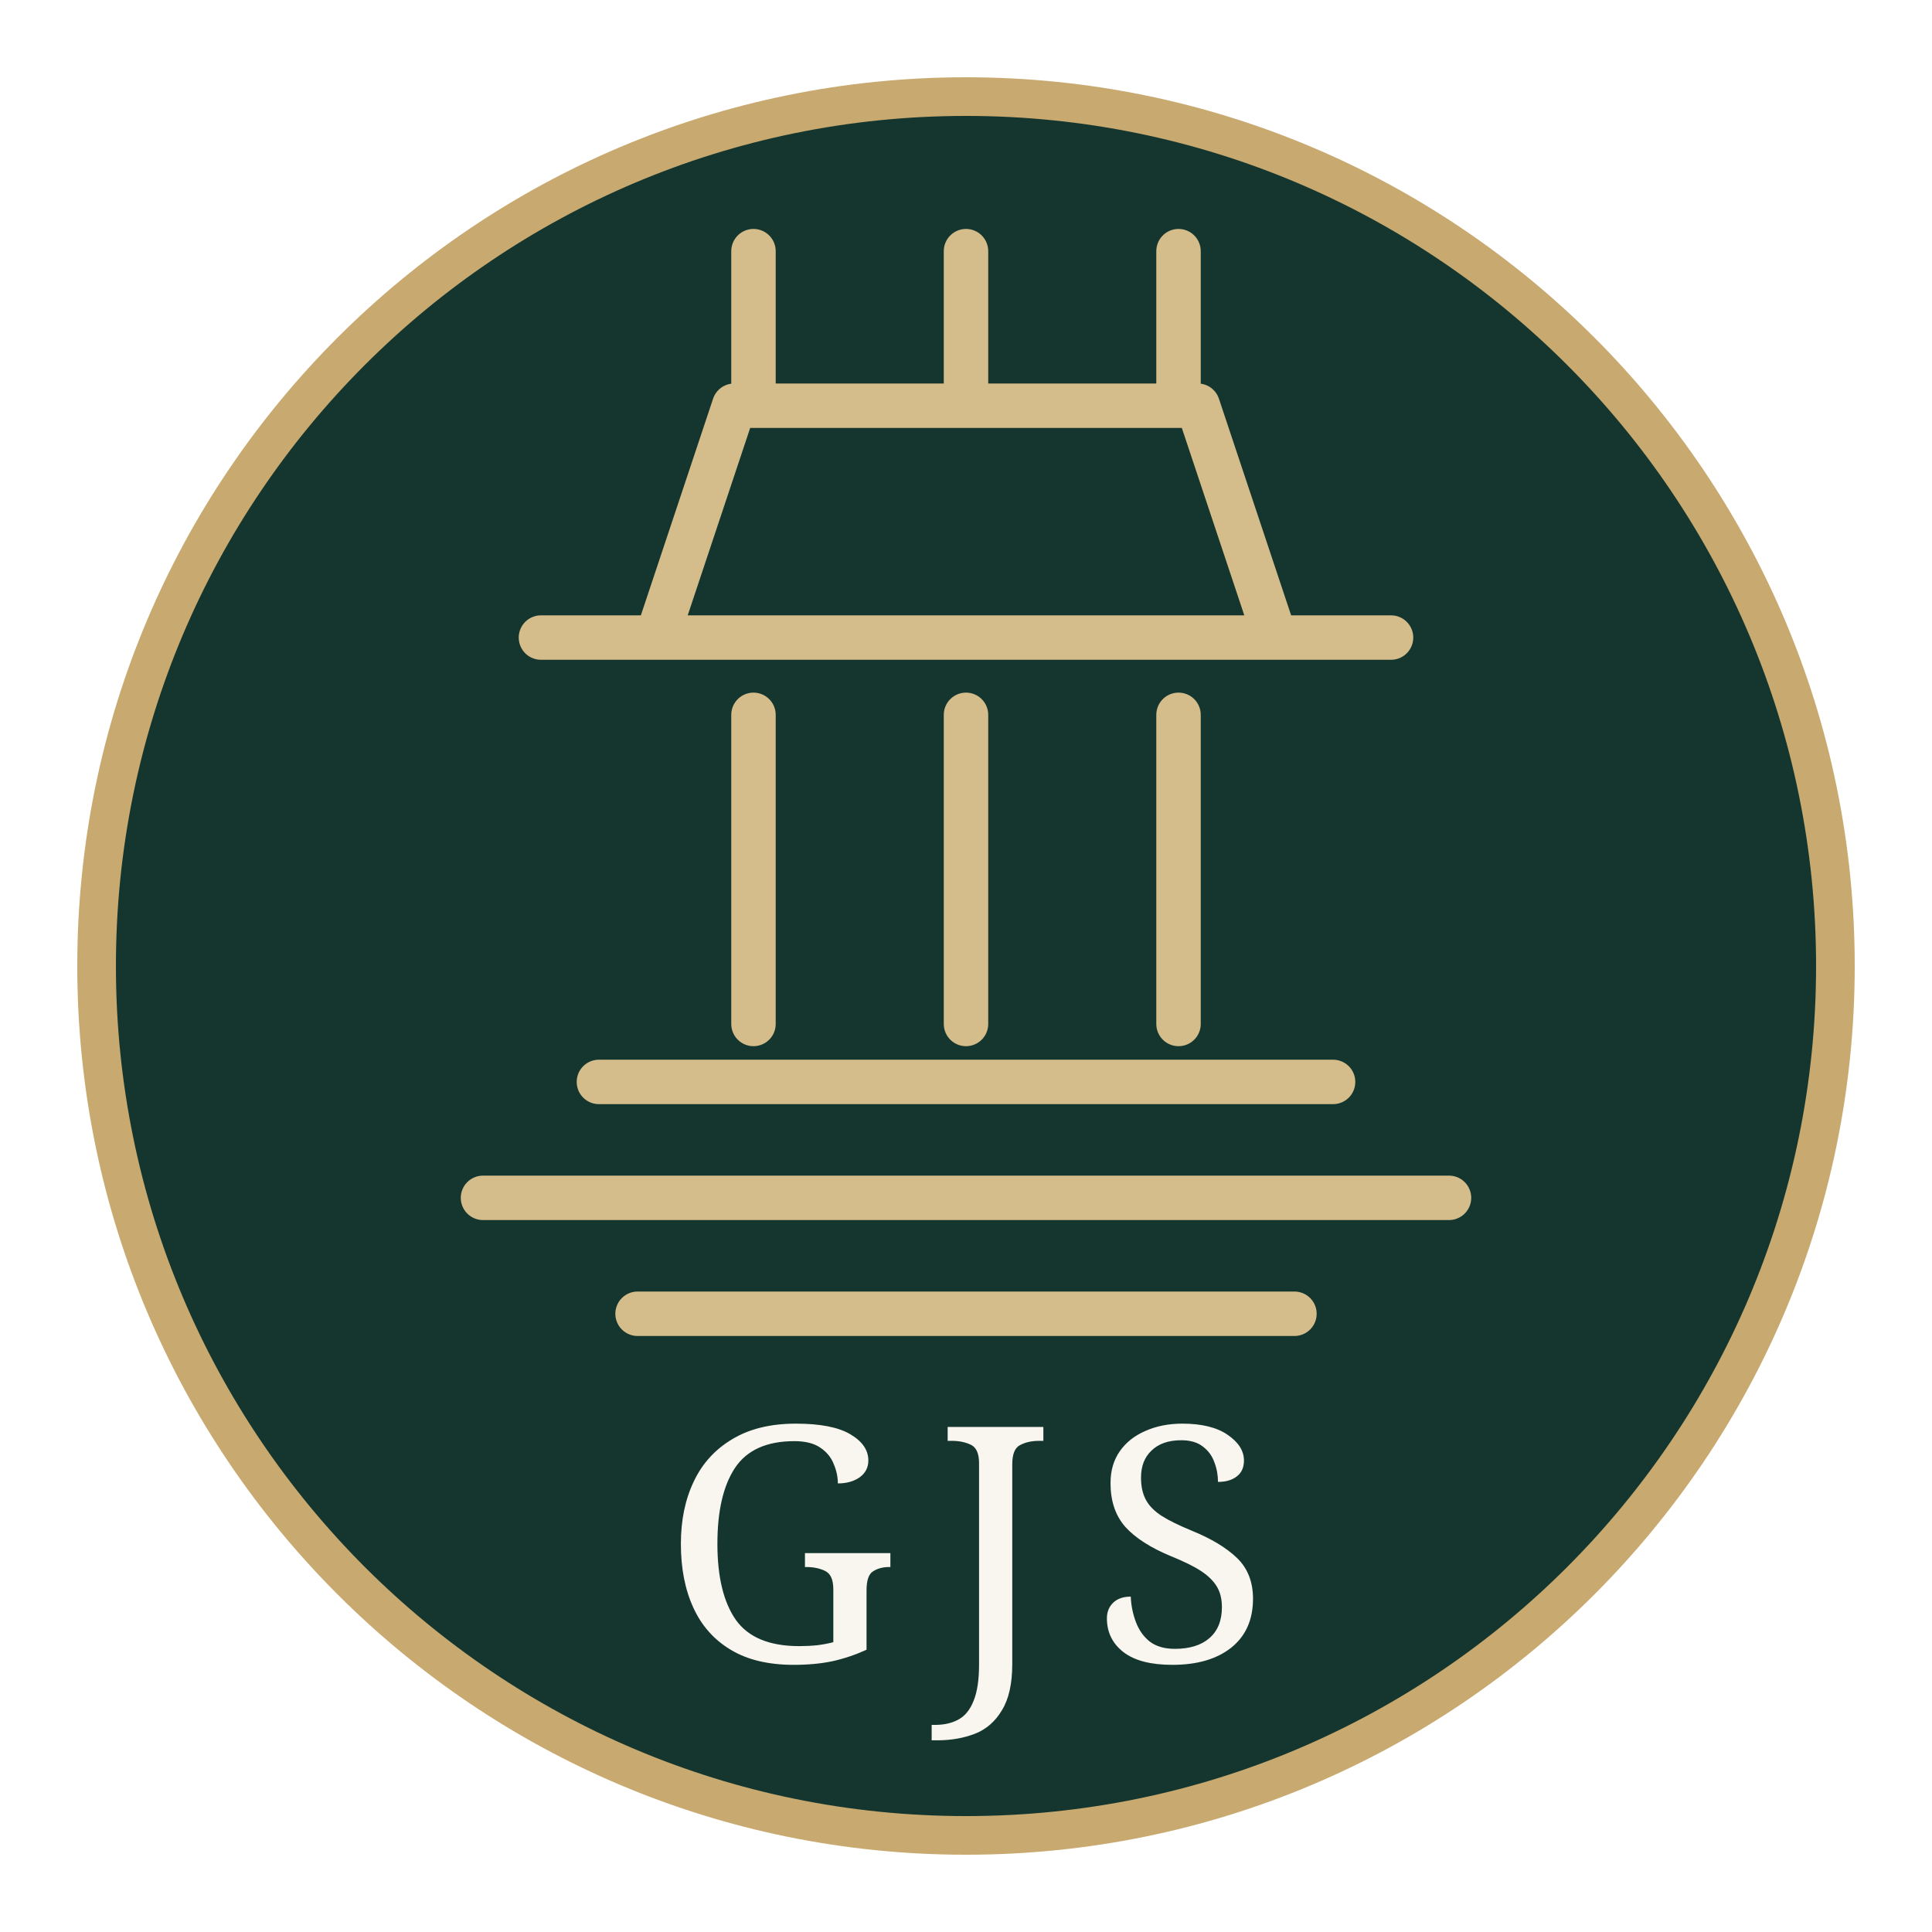
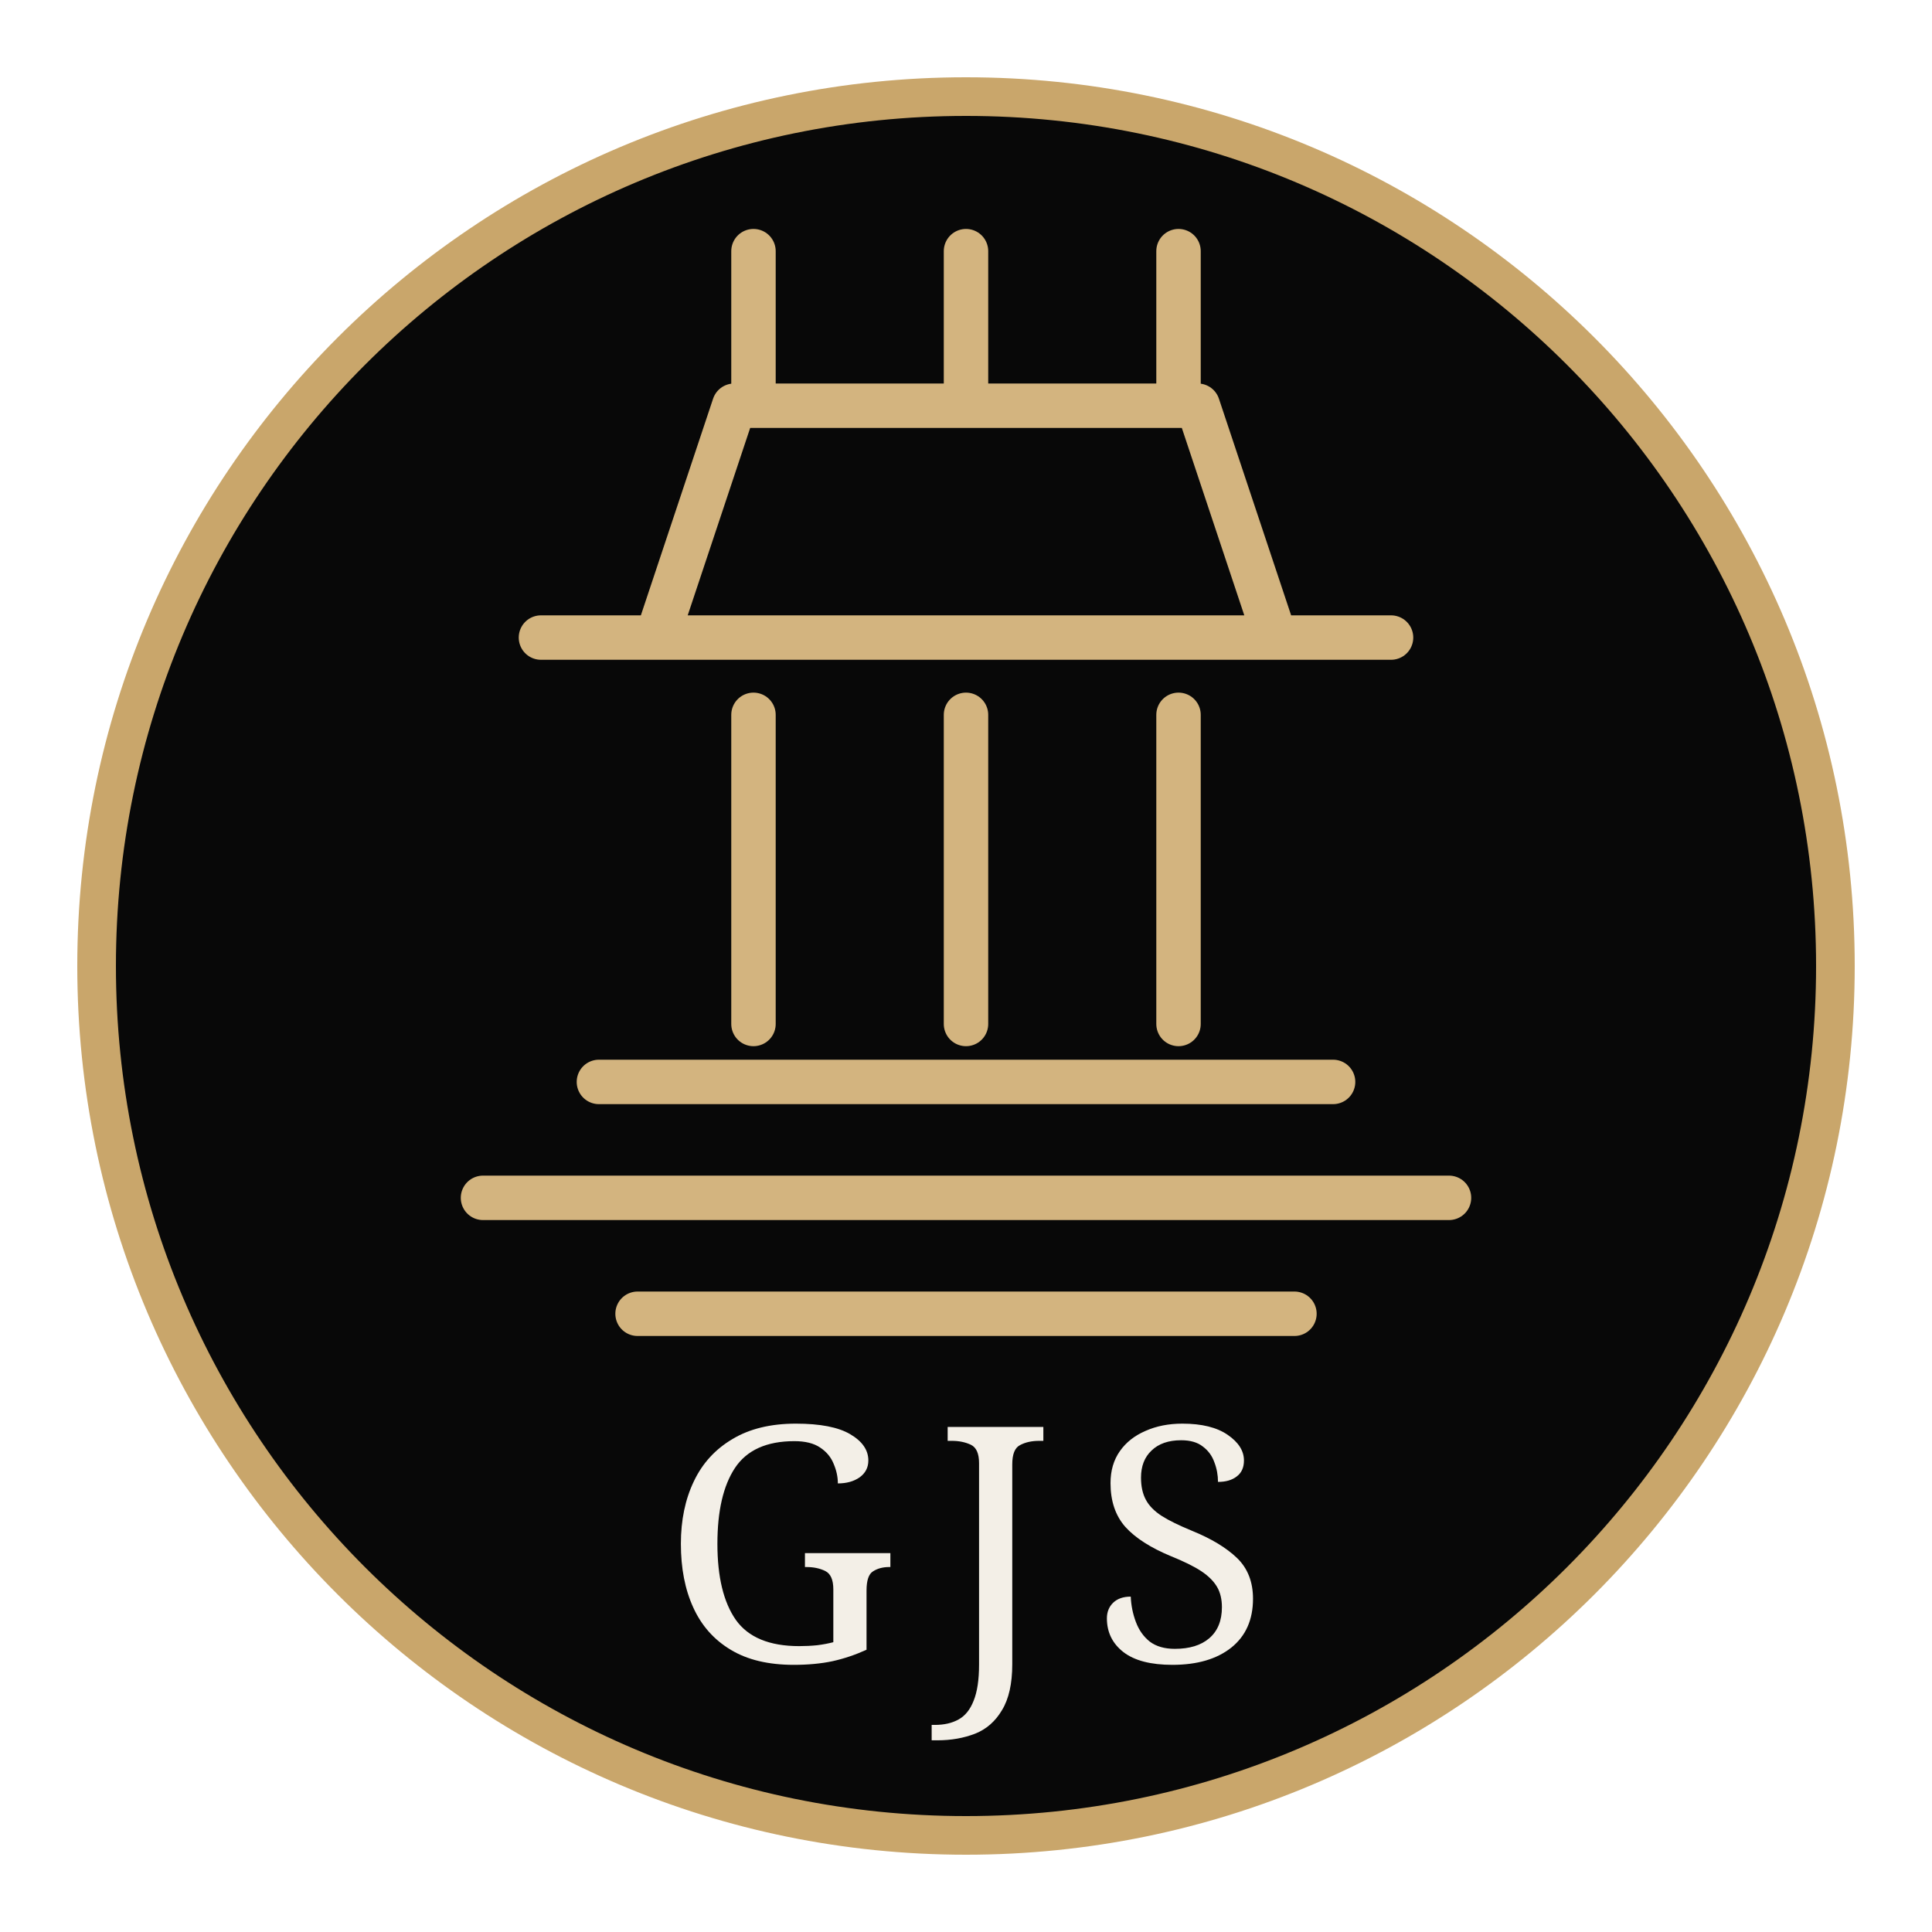
<svg xmlns="http://www.w3.org/2000/svg" viewBox="0 0 100 100" role="img" aria-label="GJS firm mark">
-   <rect x="5" y="5" width="90" height="90" rx="45" fill="#15362f" stroke="#c8a96f" stroke-width="2" />
-   <path d="M28 33h44M34 33l4-12h24l4 12M39 21V13m11 8V13m11 8V13M39 37v16m11-16v16m11-16v16M31 56h38M25 62h50M33 68h34" fill="none" stroke="#d5bd8b" stroke-width="2.3" stroke-linecap="round" stroke-linejoin="round" />
-   <text x="50" y="86" text-anchor="middle" fill="#f8f6ef" font-family="Georgia,serif" font-size="17" letter-spacing="2">GJS</text>
+   <rect x="5" y="5" width="90" height="90" rx="45" fill="#080808" stroke="#c9a66b" stroke-width="2" />
+   <path d="M28 33h44M34 33l4-12h24l4 12M39 21V13m11 8V13m11 8V13M39 37v16m11-16v16m11-16v16M31 56h38M25 62h50M33 68h34" fill="none" stroke="#d3b47f" stroke-width="2.3" stroke-linecap="round" stroke-linejoin="round" />
+   <text x="50" y="86" text-anchor="middle" fill="#f3efe7" font-family="Georgia,serif" font-size="17" letter-spacing="2">GJS</text>
</svg>
